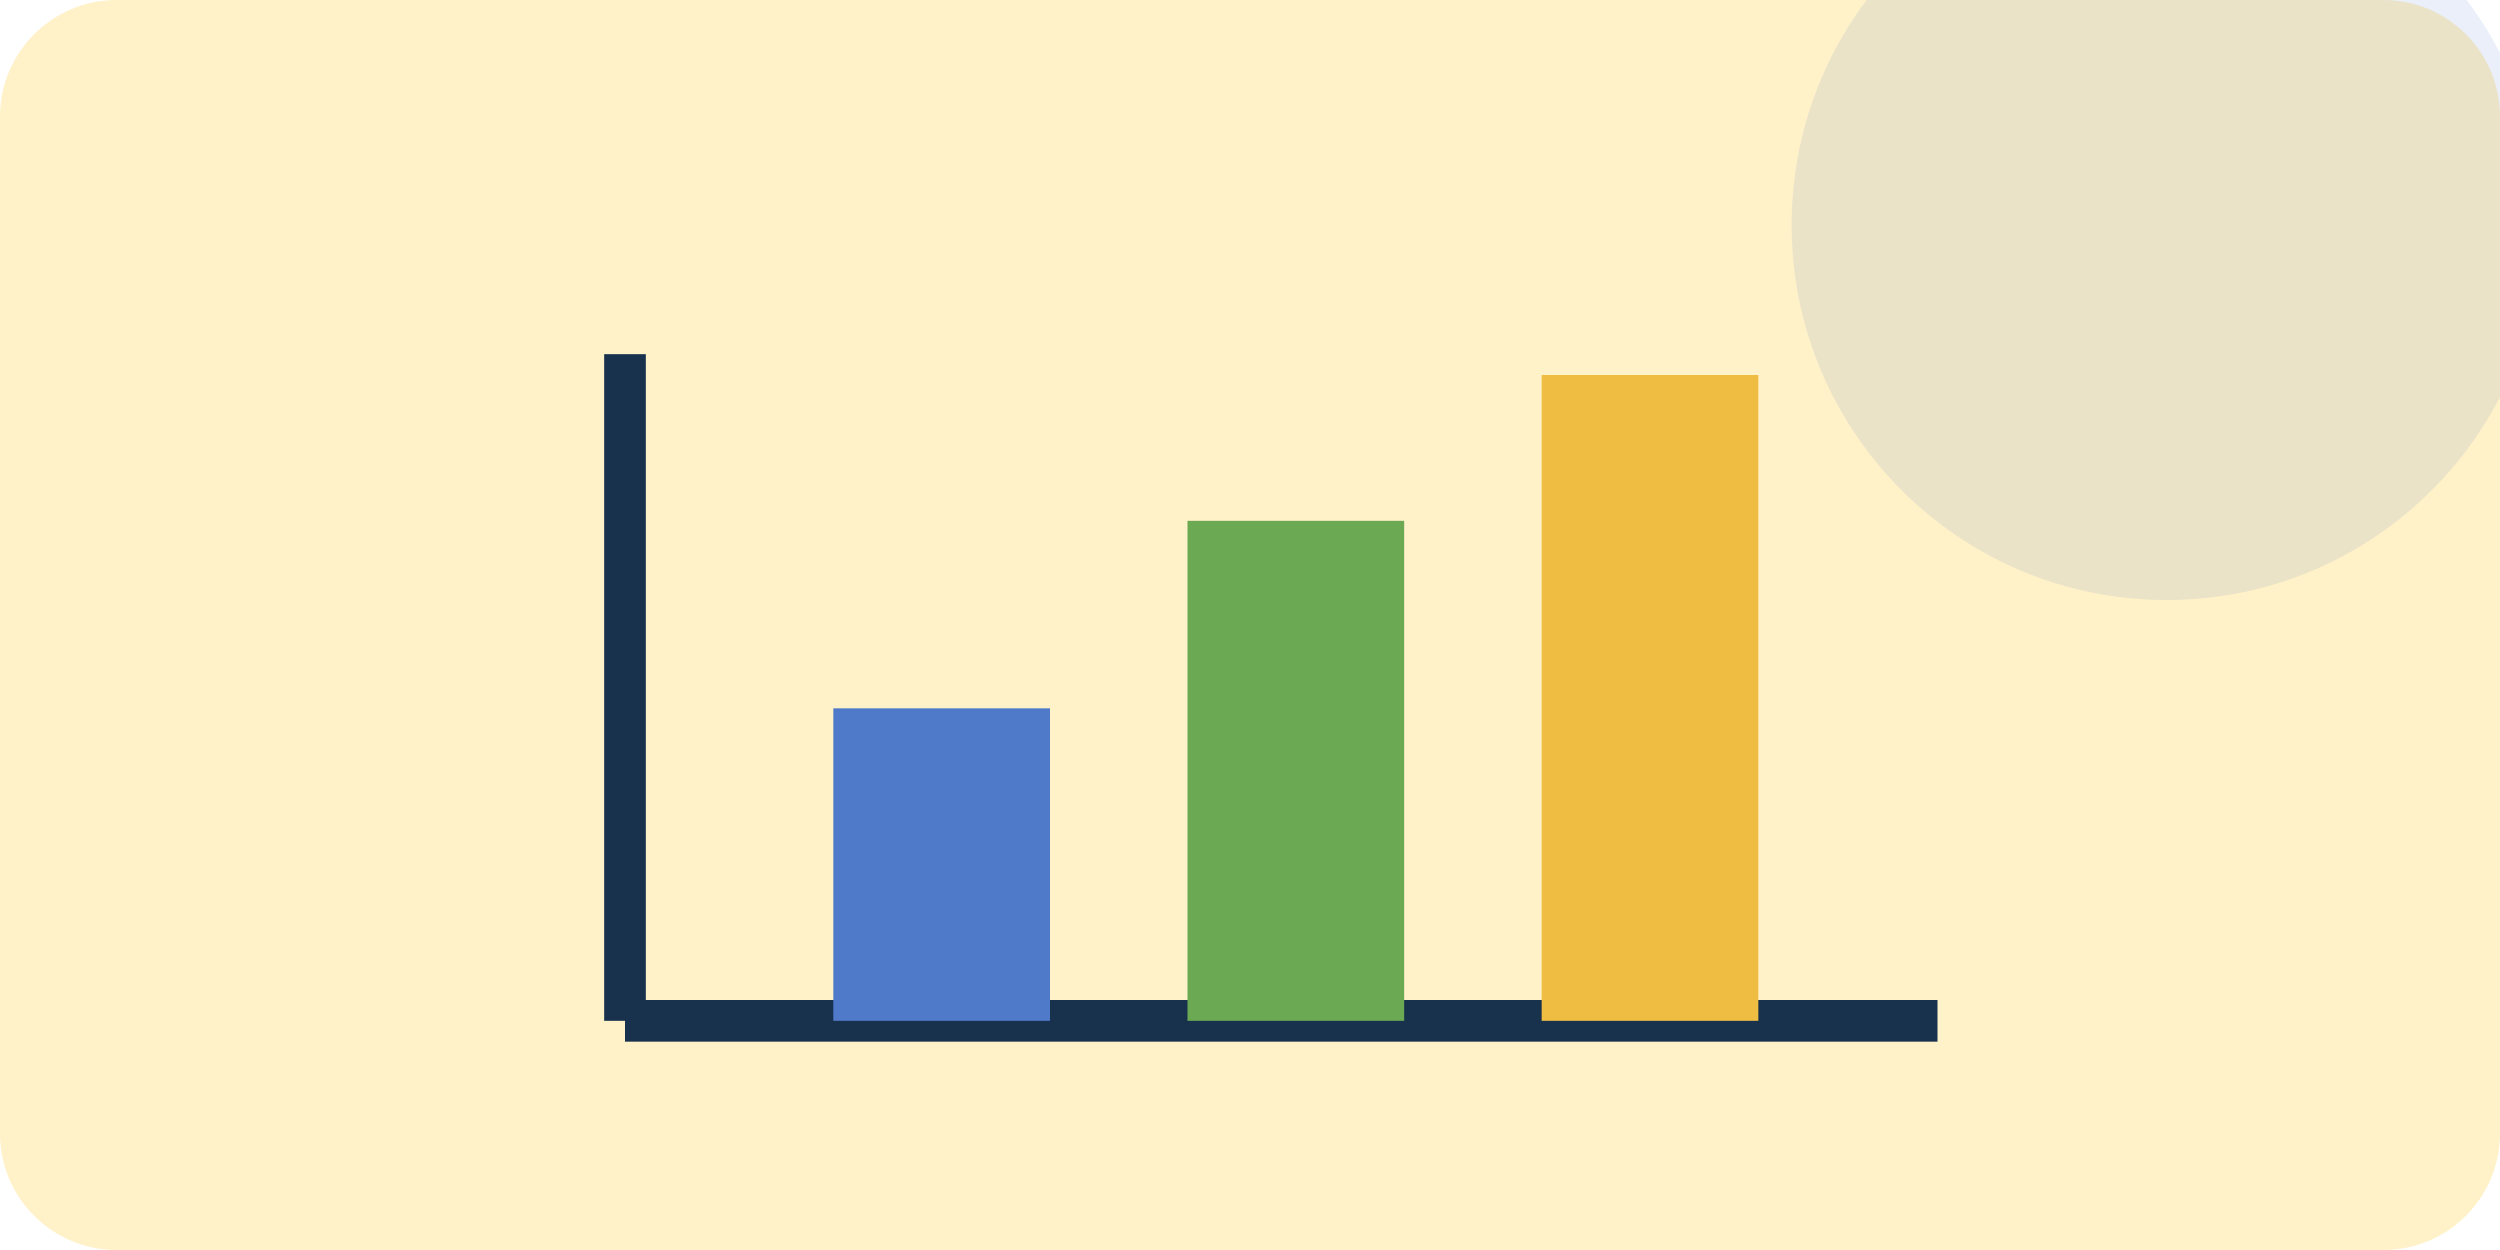
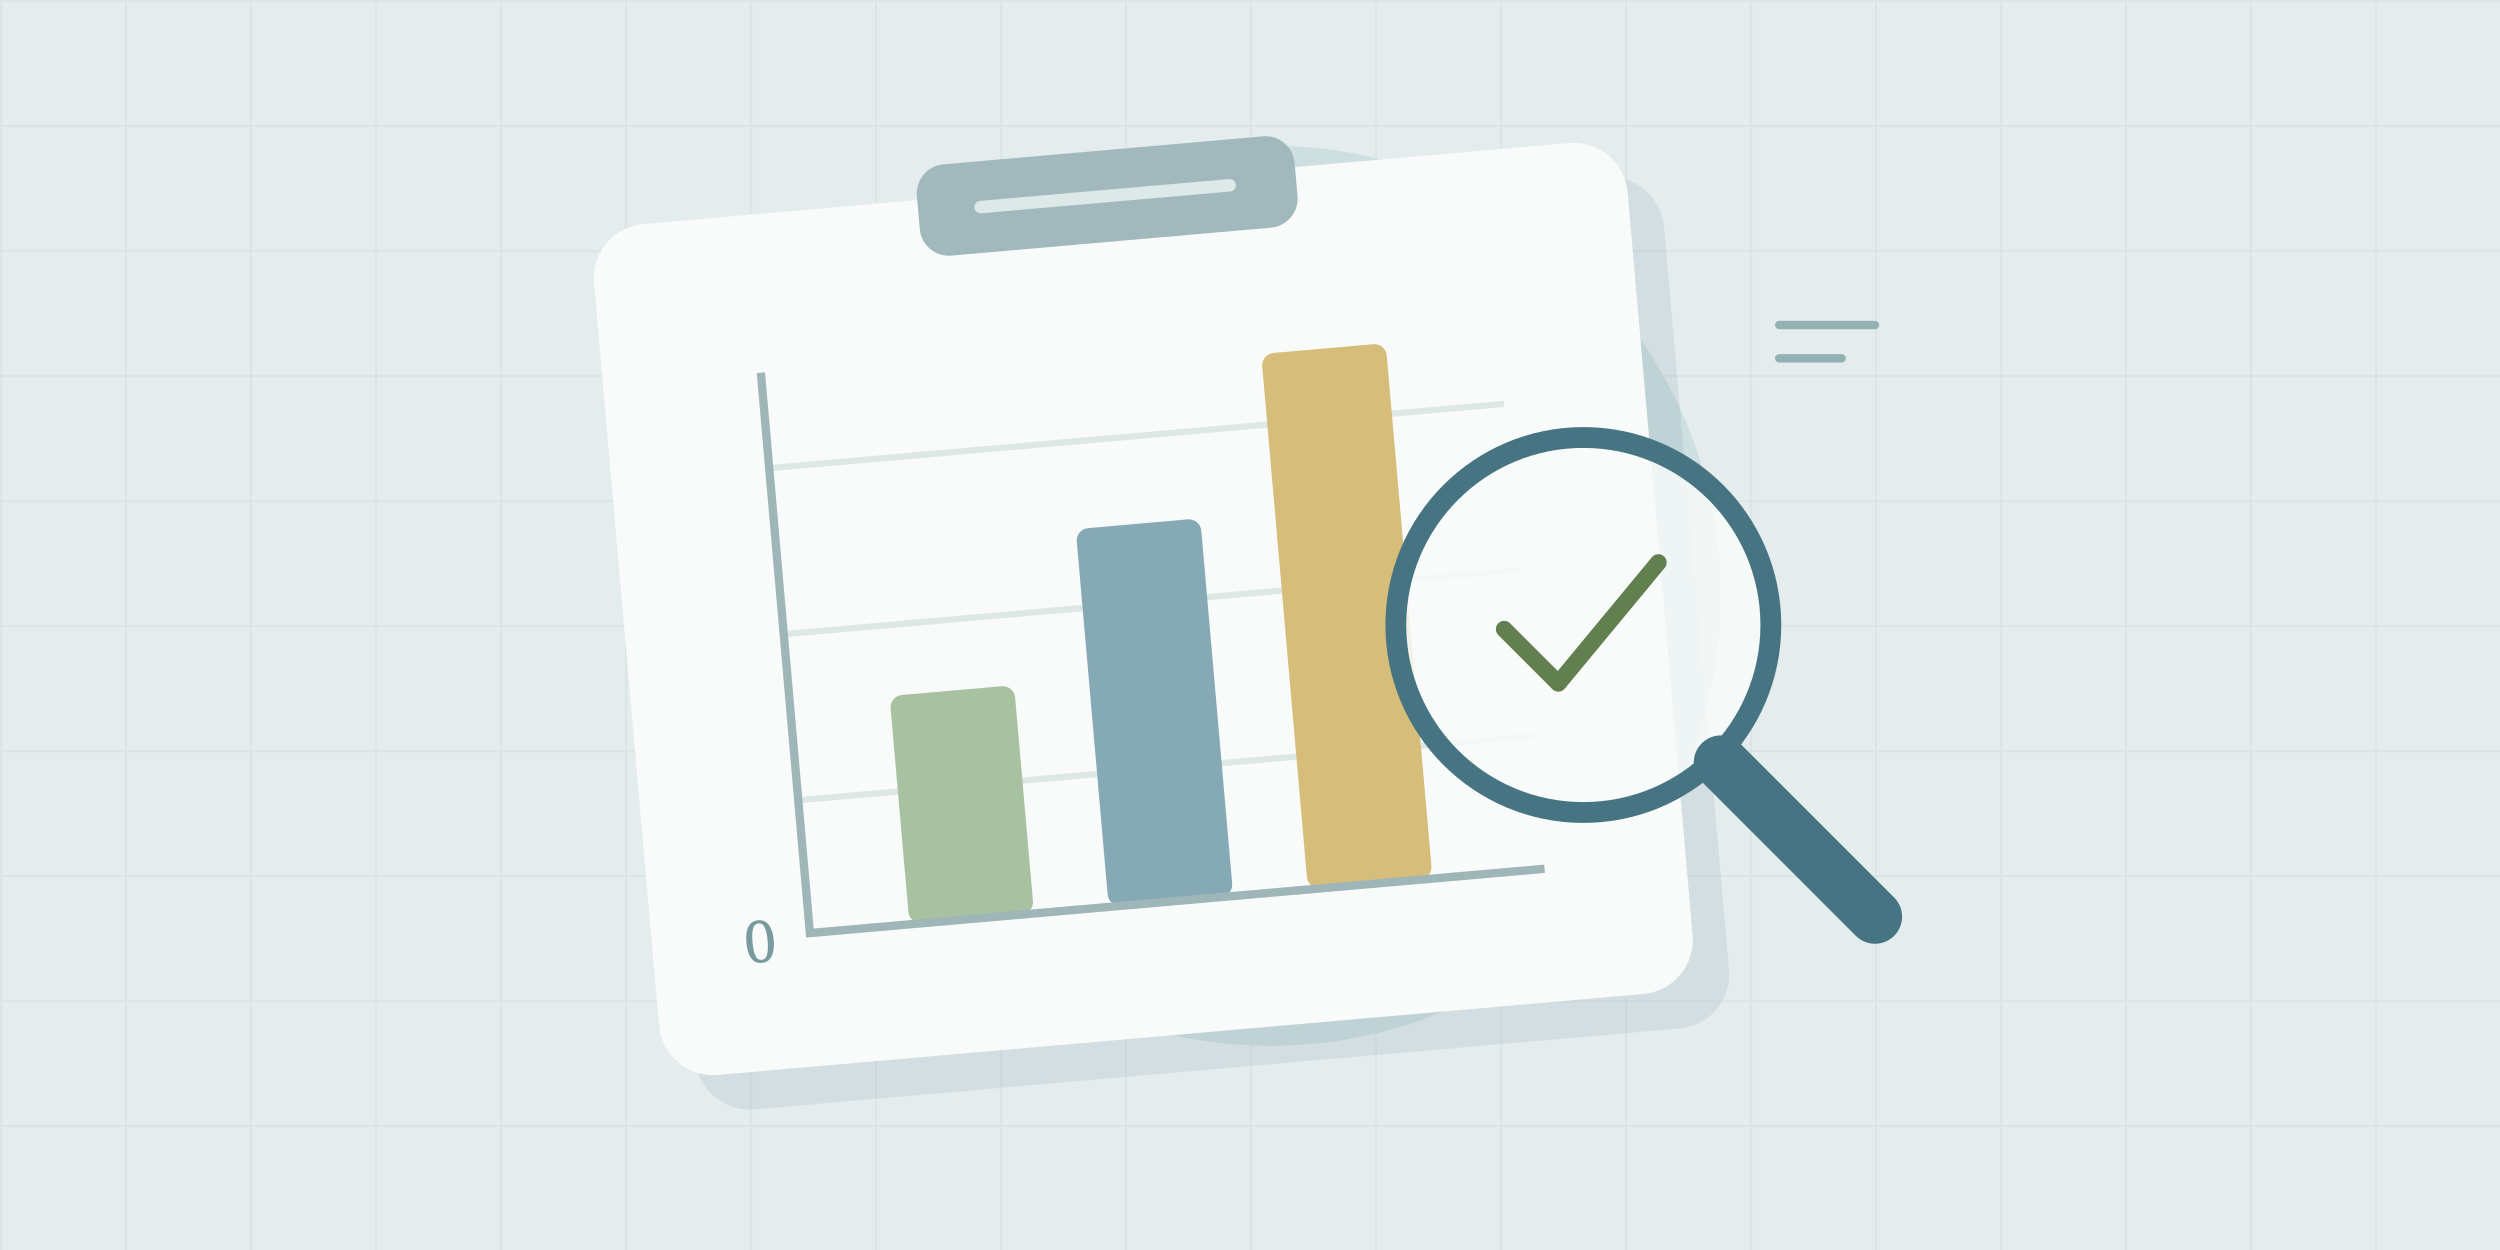
- <svg xmlns="http://www.w3.org/2000/svg" viewBox="0 0 600 300">
-   <rect width="600" height="300" rx="28" fill="#fff1c8" />
-   <circle cx="520" cy="54" r="90" fill="#4f79c9" opacity=".12" />
-   <path d="M150 245V85M150 245H465" stroke="#18324e" stroke-width="10" />
-   <rect x="200" y="170" width="52" height="75" fill="#4f79c9" />
-   <rect x="285" y="125" width="52" height="120" fill="#6ca953" />
-   <rect x="370" y="90" width="52" height="155" fill="#efbd42" />
+ <svg xmlns="http://www.w3.org/2000/svg" viewBox="0 0 600 300" fill="none">
+   <defs>
+     <pattern id="grid" width="30" height="30" patternUnits="userSpaceOnUse">
+       <path d="M30 0H0V30" stroke="#405040" stroke-opacity=".05" />
+     </pattern>
+   </defs>
+   <rect width="600" height="300" fill="#e4ecee" />
+   <rect width="600" height="300" fill="url(#grid)" />
+   <circle cx="305" cy="143" r="108" fill="#cddfe0" />
+   <g font-family="Georgia,serif">
+     <g transform="rotate(-5 282 147)">
+       <rect x="158" y="52" width="249" height="205" rx="13" fill="#577b86" opacity=".12" />
+       <rect x="150" y="43" width="249" height="205" rx="13" fill="#f8fbfa" />
+       <rect x="229" y="35" width="91" height="22" rx="7" fill="#a1b9bc" />
+       <path d="M244 46h60" stroke="#dce9e8" stroke-width="3" stroke-linecap="round" />
+       <path d="M188 104h177m-177 40h177m-177 40h177" stroke="#dde7e5" stroke-width="1.5" />
+       <rect x="212" y="161" width="30" height="55" rx="3" fill="#a8c1a0" />
+       <rect x="260" y="125" width="30" height="91" rx="3" fill="#86a9b6" />
+       <rect x="308" y="87" width="30" height="129" rx="3" fill="#d6bd7a" />
+       <path d="M188 81v135h177" stroke="#9fb6b8" stroke-width="2" />
+       <text x="172" y="222" fill="#799a9e" font-size="14">0</text>
+     </g>
+     <circle cx="380" cy="150" r="45" fill="#f8fbfa" fill-opacity=".85" stroke="#477482" stroke-width="5" />
+     <path d="m413 183 37 37" stroke="#477482" stroke-width="13" stroke-linecap="round" />
+     <path d="m361 151 13 13 24-29" stroke="#62804f" stroke-width="4" stroke-linecap="round" stroke-linejoin="round" />
+     <path d="M427 78h23m-23 8h15" stroke="#92b1b3" stroke-width="2" stroke-linecap="round" />
+   </g>
</svg>
